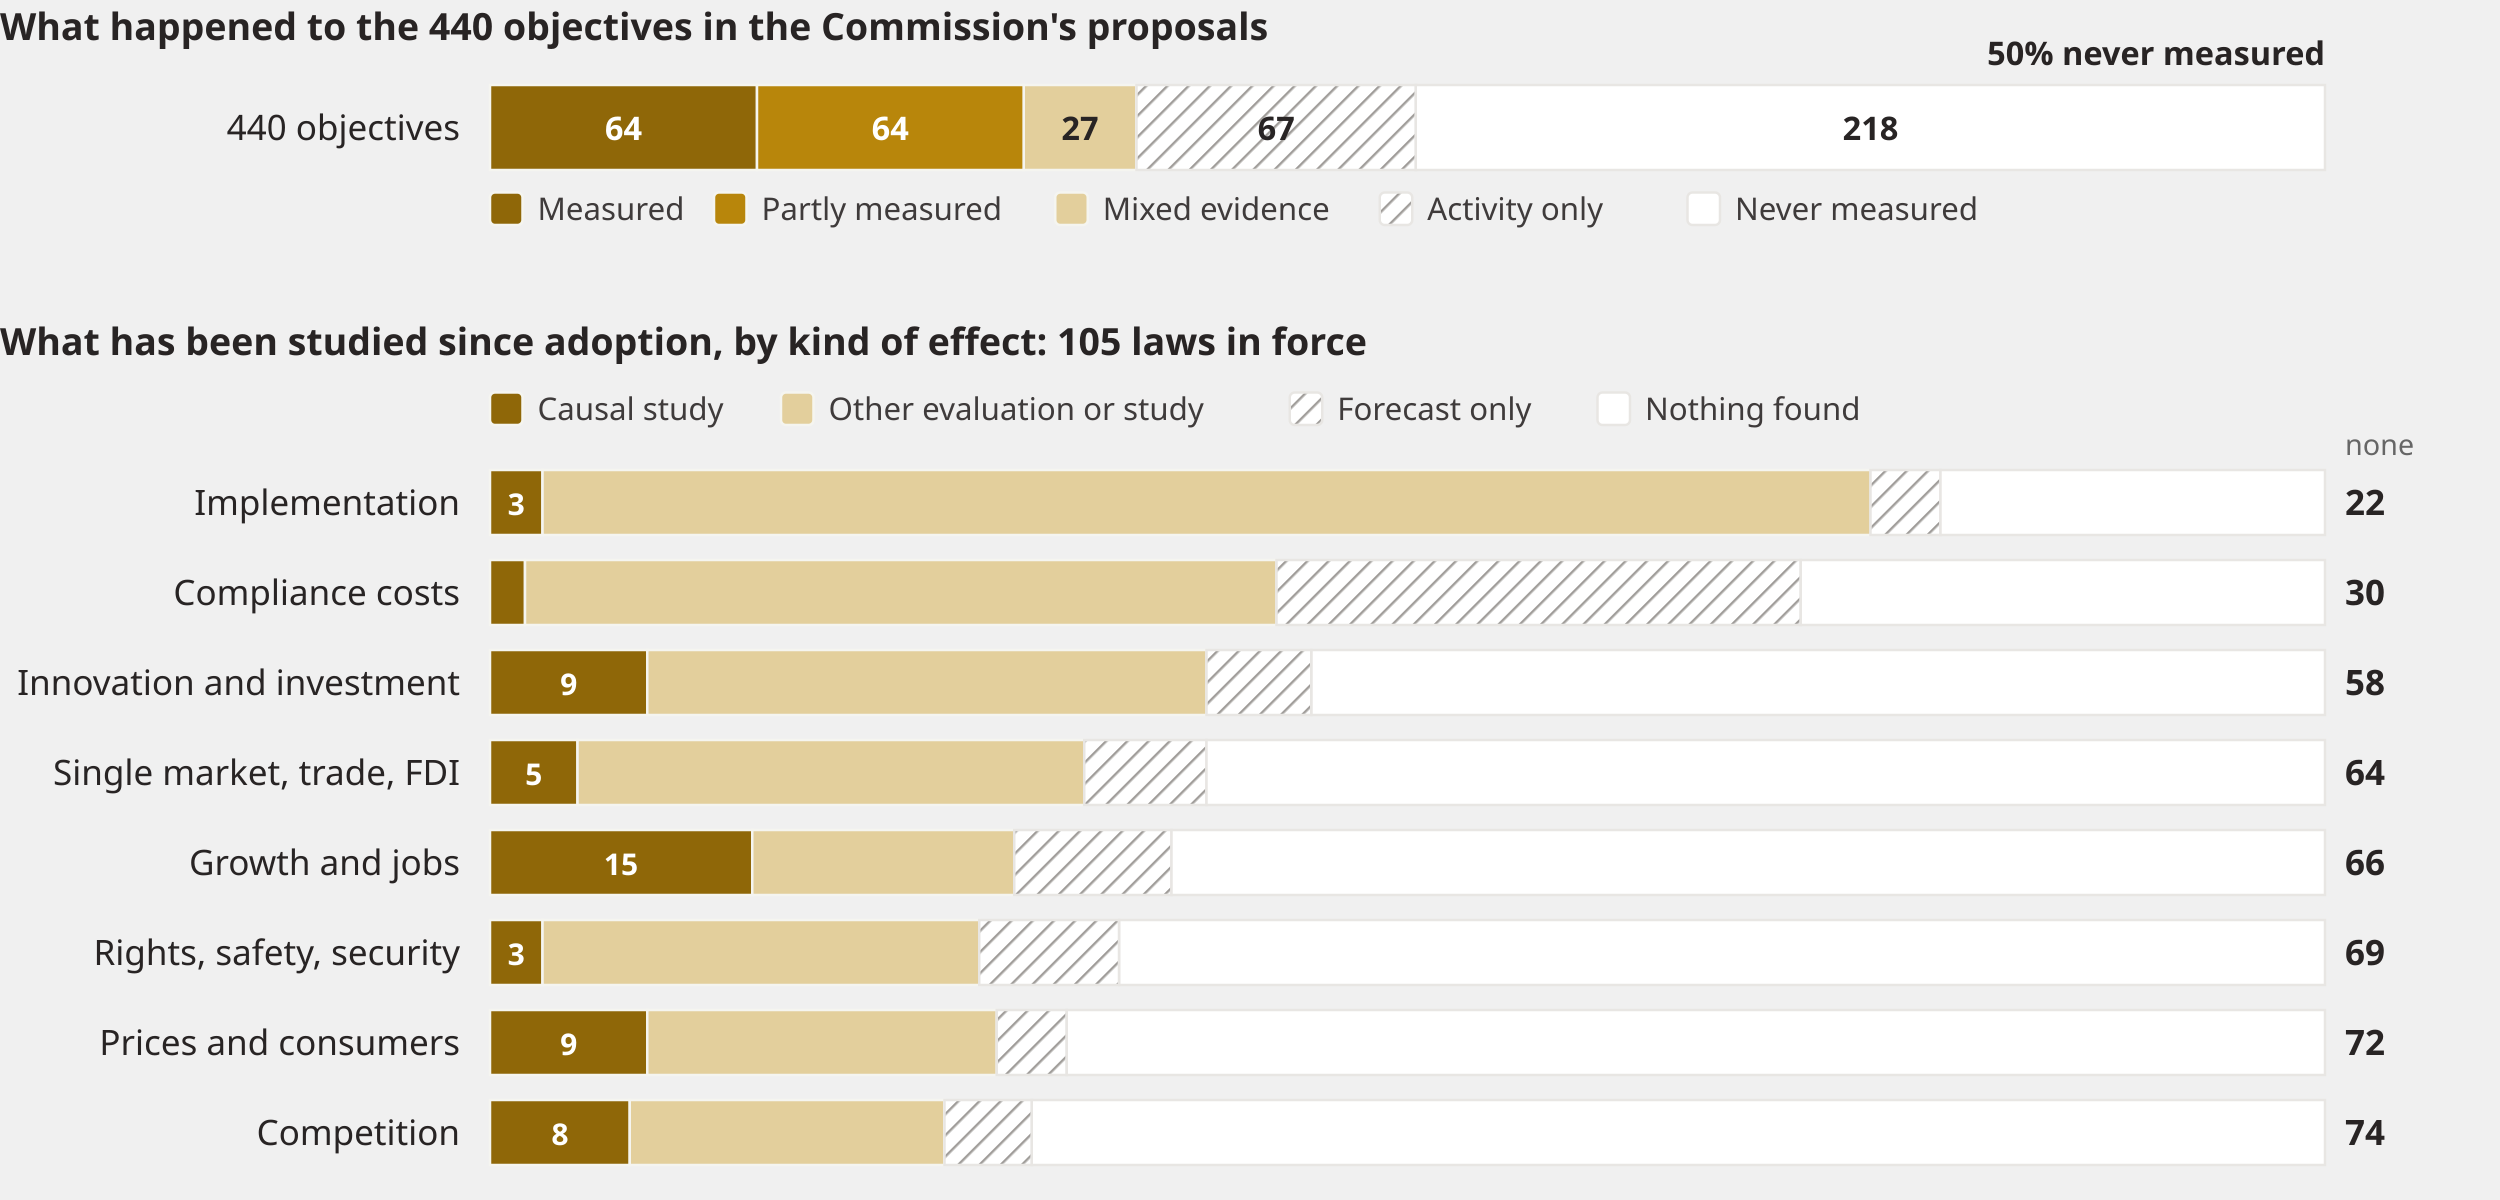
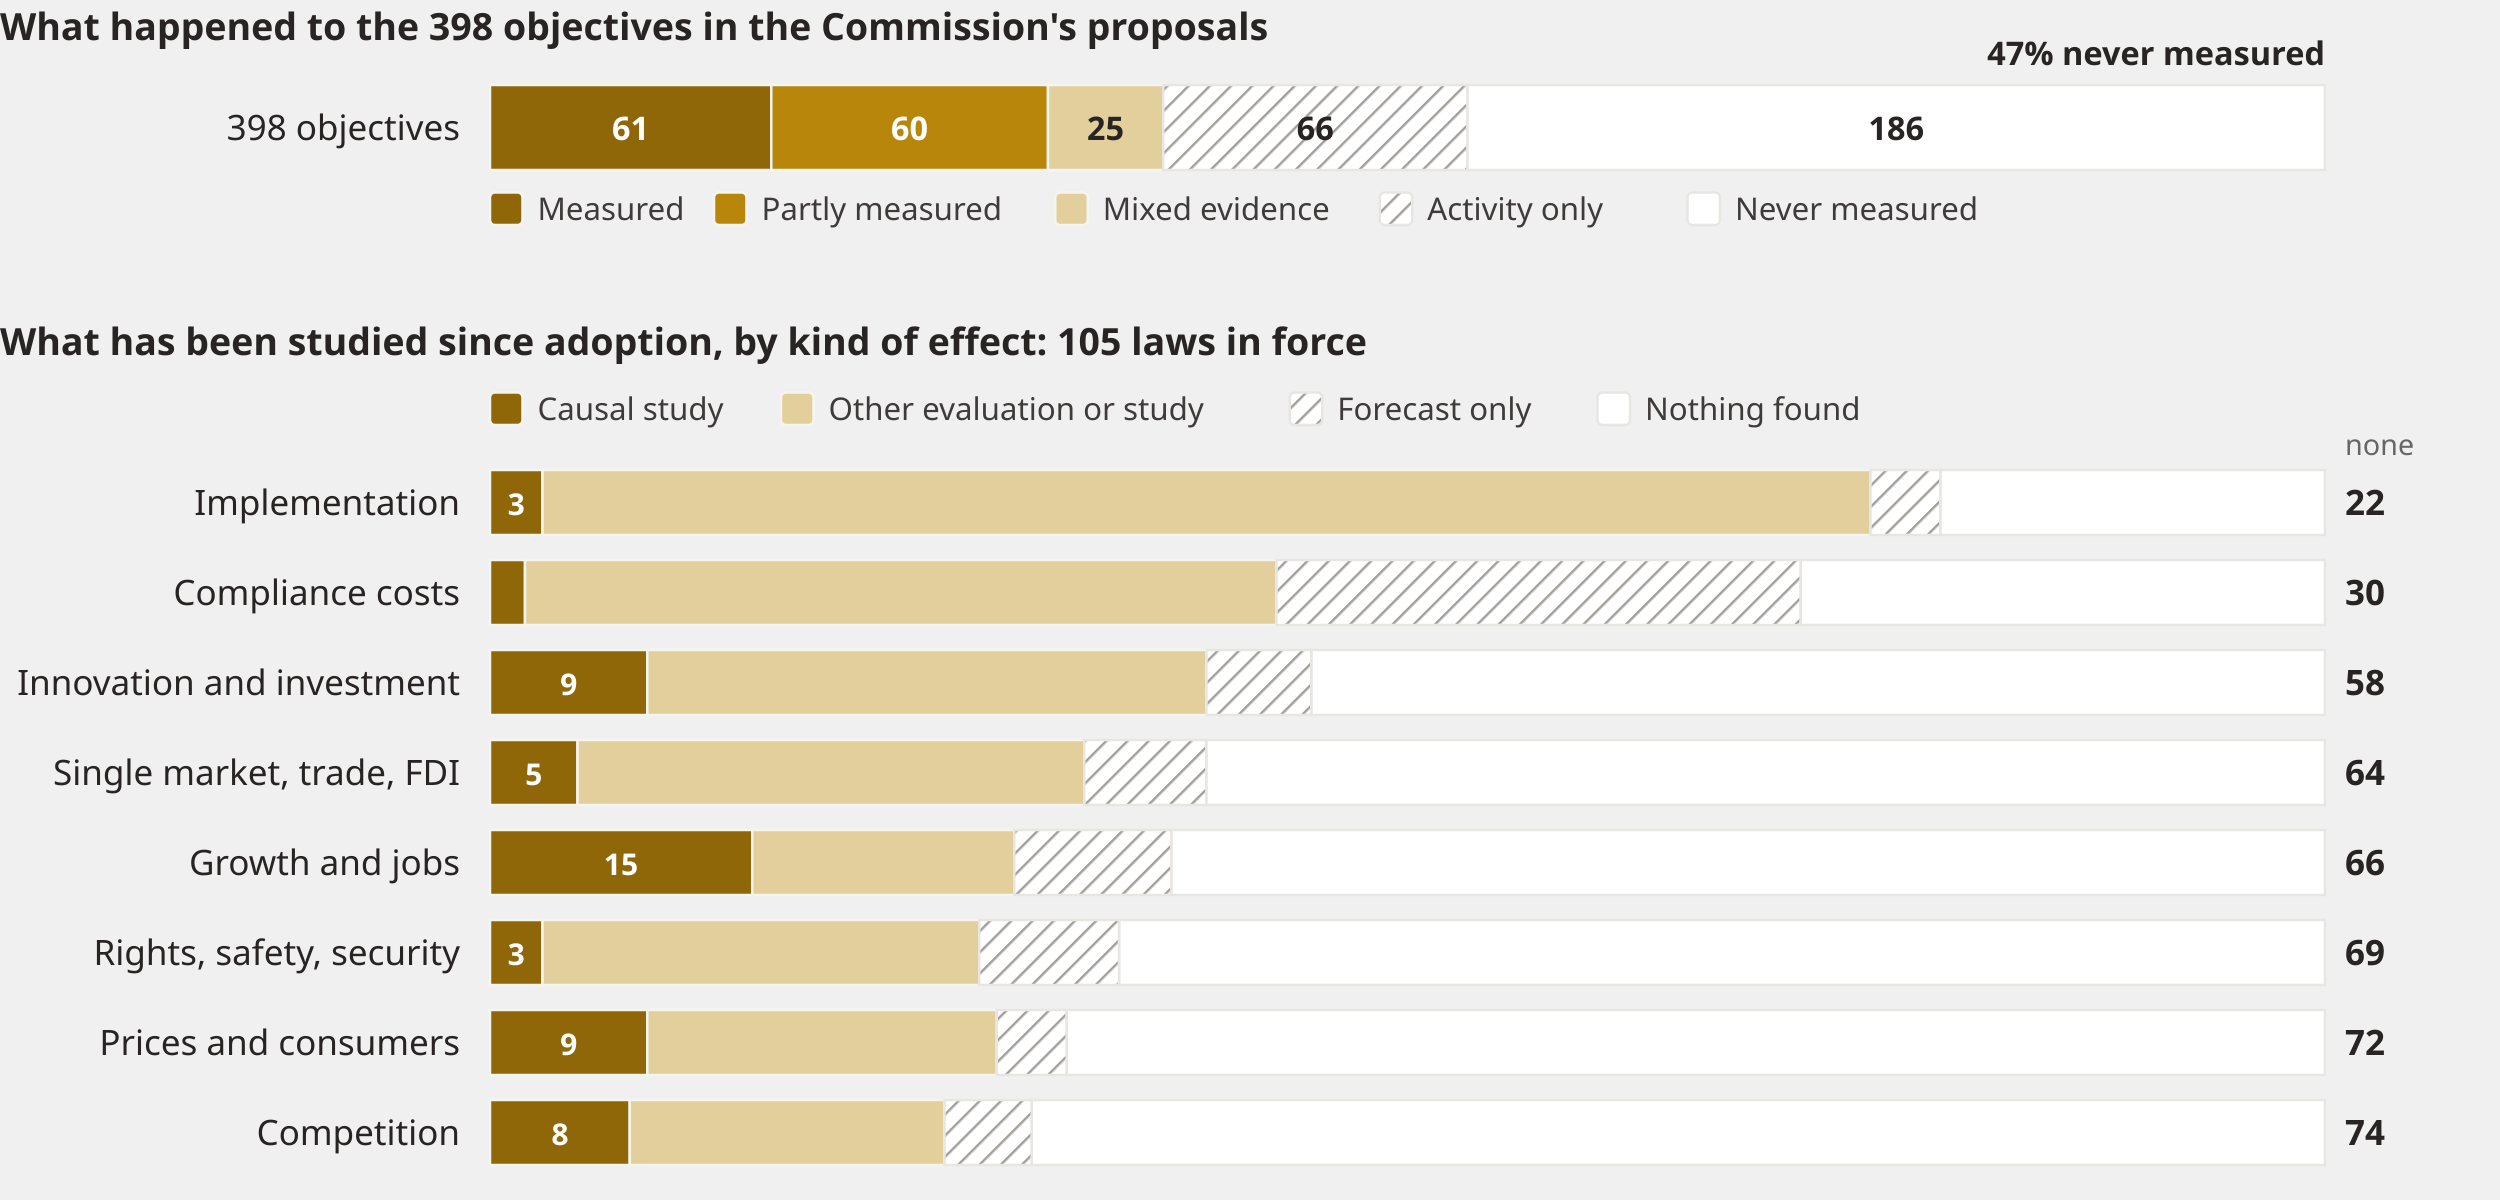
- <svg viewBox="0 0 1000 480" width="100%" role="img" aria-label="Top: of 440 objectives in the Commission's proposals, 64 measured, 64 partly measured, 27 mixed evidence, 67 activity only, 218 never measured. Bottom: for each kind of effect, how many of 105 laws have a causal study, other evidence, a forecast only or nothing: Implementation 22 with nothing; Compliance costs 30 with nothing; Innovation and investment 58 with nothing; Single market, trade, FDI 64 with nothing; Growth and jobs 66 with nothing; Rights, safety, security 69 with nothing; Prices and consumers 72 with nothing; Competition 74 with nothing">
+ <svg viewBox="0 0 1000 480" width="100%" role="img" aria-label="Top: of 398 objectives in the Commission's proposals for the 105 adopted laws, 61 measured, 60 partly measured, 25 mixed evidence, 66 activity only, 186 never measured. Bottom: for each kind of effect, how many of 105 laws have a causal study, other evidence, a forecast only or nothing: Implementation 22 with nothing; Compliance costs 30 with nothing; Innovation and investment 58 with nothing; Single market, trade, FDI 64 with nothing; Growth and jobs 66 with nothing; Rights, safety, security 69 with nothing; Prices and consumers 72 with nothing; Competition 74 with nothing">
  <defs>
    <pattern id="hf" width="6" height="6" patternUnits="userSpaceOnUse" patternTransform="rotate(45)">
      <rect width="6" height="6" fill="#FFFFFF" />
      <line x1="0" y1="0" x2="0" y2="6" stroke="#A6A3A0" stroke-width="2" />
    </pattern>
  </defs>
-   <text x="0.0" y="16.0" text-anchor="start" font-family="DM Sans, sans-serif" font-size="15" fill="#282424" font-weight="600">What happened to the 440 objectives in the Commission's proposals</text>
-   <text x="184.0" y="56.0" text-anchor="end" font-family="DM Sans, sans-serif" font-size="14" fill="#282424">440 objectives</text>
-   <rect x="196.0" y="34" width="106.8" height="34" fill="#8F6708" stroke="#F5F5F0" />
-   <text x="249.4" y="56.0" text-anchor="middle" font-family="DM Sans, sans-serif" font-size="13" fill="#FFFFFF" font-weight="700">64</text>
-   <rect x="302.8" y="34" width="106.8" height="34" fill="#B8860B" stroke="#F5F5F0" />
-   <text x="356.1" y="56.0" text-anchor="middle" font-family="DM Sans, sans-serif" font-size="13" fill="#FFFFFF" font-weight="700">64</text>
-   <rect x="409.5" y="34" width="45.0" height="34" fill="#E3CF9C" stroke="#F5F5F0" />
-   <text x="432.0" y="56.0" text-anchor="middle" font-family="DM Sans, sans-serif" font-size="13" fill="#282424" font-weight="700">27</text>
-   <rect x="454.6" y="34" width="111.8" height="34" fill="url(#hf)" stroke="#E8E6E3" />
-   <text x="510.5" y="56.0" text-anchor="middle" font-family="DM Sans, sans-serif" font-size="13" fill="#282424" font-weight="700">67</text>
-   <rect x="566.3" y="34" width="363.7" height="34" fill="#FFFFFF" stroke="#E8E6E3" />
-   <text x="748.2" y="56.0" text-anchor="middle" font-family="DM Sans, sans-serif" font-size="13" fill="#282424" font-weight="700">218</text>
-   <text x="930.0" y="26.0" text-anchor="end" font-family="DM Sans, sans-serif" font-size="13" fill="#282424" font-weight="600">50% never measured</text>
+   <text x="0.0" y="16.0" text-anchor="start" font-family="DM Sans, sans-serif" font-size="15" fill="#282424" font-weight="600">What happened to the 398 objectives in the Commission's proposals</text>
+   <text x="184.0" y="56.0" text-anchor="end" font-family="DM Sans, sans-serif" font-size="14" fill="#282424">398 objectives</text>
+   <rect x="196.0" y="34" width="112.5" height="34" fill="#8F6708" stroke="#F5F5F0" />
+   <text x="252.2" y="56.0" text-anchor="middle" font-family="DM Sans, sans-serif" font-size="13" fill="#FFFFFF" font-weight="700">61</text>
+   <rect x="308.5" y="34" width="110.7" height="34" fill="#B8860B" stroke="#F5F5F0" />
+   <text x="363.8" y="56.0" text-anchor="middle" font-family="DM Sans, sans-serif" font-size="13" fill="#FFFFFF" font-weight="700">60</text>
+   <rect x="419.2" y="34" width="46.1" height="34" fill="#E3CF9C" stroke="#F5F5F0" />
+   <text x="442.2" y="56.0" text-anchor="middle" font-family="DM Sans, sans-serif" font-size="13" fill="#282424" font-weight="700">25</text>
+   <rect x="465.3" y="34" width="121.7" height="34" fill="url(#hf)" stroke="#E8E6E3" />
+   <text x="526.1" y="56.0" text-anchor="middle" font-family="DM Sans, sans-serif" font-size="13" fill="#282424" font-weight="700">66</text>
+   <rect x="587.0" y="34" width="343.0" height="34" fill="#FFFFFF" stroke="#E8E6E3" />
+   <text x="758.5" y="56.0" text-anchor="middle" font-family="DM Sans, sans-serif" font-size="13" fill="#282424" font-weight="700">186</text>
+   <text x="930.0" y="26.0" text-anchor="end" font-family="DM Sans, sans-serif" font-size="13" fill="#282424" font-weight="600">47% never measured</text>
  <rect x="196" y="77" width="13" height="13" rx="2" fill="#8F6708" stroke="#F5F5F0" />
  <text x="215.0" y="88.0" text-anchor="start" font-family="DM Sans, sans-serif" font-size="12.5" fill="#3F3B3B">Measured</text>
  <rect x="285.6" y="77" width="13" height="13" rx="2" fill="#B8860B" stroke="#F5F5F0" />
  <text x="304.6" y="88.0" text-anchor="start" font-family="DM Sans, sans-serif" font-size="12.5" fill="#3F3B3B">Partly measured</text>
  <rect x="422.1" y="77" width="13" height="13" rx="2" fill="#E3CF9C" stroke="#F5F5F0" />
  <text x="441.1" y="88.0" text-anchor="start" font-family="DM Sans, sans-serif" font-size="12.5" fill="#3F3B3B">Mixed evidence</text>
  <rect x="551.9" y="77" width="13" height="13" rx="2" fill="url(#hf)" stroke="#E8E6E3" />
  <text x="570.9" y="88.0" text-anchor="start" font-family="DM Sans, sans-serif" font-size="12.5" fill="#3F3B3B">Activity only</text>
  <rect x="675" y="77" width="13" height="13" rx="2" fill="#FFFFFF" stroke="#E8E6E3" />
  <text x="694.0" y="88.0" text-anchor="start" font-family="DM Sans, sans-serif" font-size="12.5" fill="#3F3B3B">Never measured</text>
  <text x="0.0" y="142.0" text-anchor="start" font-family="DM Sans, sans-serif" font-size="15" fill="#282424" font-weight="600">What has been studied since adoption, by kind of effect: 105 laws in force</text>
  <rect x="196" y="157" width="13" height="13" rx="2" fill="#8F6708" stroke="#F5F5F0" />
  <text x="215.0" y="168.0" text-anchor="start" font-family="DM Sans, sans-serif" font-size="12.5" fill="#3F3B3B">Causal study</text>
  <rect x="312.4" y="157" width="13" height="13" rx="2" fill="#E3CF9C" stroke="#F5F5F0" />
  <text x="331.4" y="168.0" text-anchor="start" font-family="DM Sans, sans-serif" font-size="12.5" fill="#3F3B3B">Other evaluation or study</text>
  <rect x="515.9" y="157" width="13" height="13" rx="2" fill="url(#hf)" stroke="#E8E6E3" />
  <text x="534.9" y="168.0" text-anchor="start" font-family="DM Sans, sans-serif" font-size="12.5" fill="#3F3B3B">Forecast only</text>
  <rect x="639.0" y="157" width="13" height="13" rx="2" fill="#FFFFFF" stroke="#E8E6E3" />
  <text x="658.0" y="168.0" text-anchor="start" font-family="DM Sans, sans-serif" font-size="12.5" fill="#3F3B3B">Nothing found</text>
  <text x="938.0" y="182.0" text-anchor="start" font-family="DM Sans, sans-serif" font-size="11.5" fill="#666666">none</text>
  <text x="184.0" y="206.0" text-anchor="end" font-family="DM Sans, sans-serif" font-size="14" fill="#282424">Implementation</text>
  <rect x="196.0" y="188" width="21.0" height="26" fill="#8F6708" stroke="#F5F5F0" />
  <text x="206.5" y="206.0" text-anchor="middle" font-family="DM Sans, sans-serif" font-size="12" fill="#FFFFFF" font-weight="700">3</text>
  <rect x="217.0" y="188" width="531.3" height="26" fill="#E3CF9C" stroke="#F5F5F0" />
  <rect x="748.2" y="188" width="28.0" height="26" fill="url(#hf)" stroke="#E8E6E3" />
  <rect x="776.2" y="188" width="153.8" height="26" fill="#FFFFFF" stroke="#E8E6E3" />
  <text x="938.0" y="206.0" text-anchor="start" font-family="DM Sans, sans-serif" font-size="14" fill="#282424" font-weight="600">22</text>
  <text x="184.0" y="242.0" text-anchor="end" font-family="DM Sans, sans-serif" font-size="14" fill="#282424">Compliance costs</text>
  <rect x="196.0" y="224" width="14.0" height="26" fill="#8F6708" stroke="#F5F5F0" />
  <rect x="210.0" y="224" width="300.6" height="26" fill="#E3CF9C" stroke="#F5F5F0" />
  <rect x="510.6" y="224" width="209.7" height="26" fill="url(#hf)" stroke="#E8E6E3" />
  <rect x="720.3" y="224" width="209.7" height="26" fill="#FFFFFF" stroke="#E8E6E3" />
  <text x="938.0" y="242.0" text-anchor="start" font-family="DM Sans, sans-serif" font-size="14" fill="#282424" font-weight="600">30</text>
  <text x="184.0" y="278.0" text-anchor="end" font-family="DM Sans, sans-serif" font-size="14" fill="#282424">Innovation and investment</text>
  <rect x="196.0" y="260" width="62.9" height="26" fill="#8F6708" stroke="#F5F5F0" />
  <text x="227.5" y="278.0" text-anchor="middle" font-family="DM Sans, sans-serif" font-size="12" fill="#FFFFFF" font-weight="700">9</text>
  <rect x="258.9" y="260" width="223.7" height="26" fill="#E3CF9C" stroke="#F5F5F0" />
  <rect x="482.6" y="260" width="41.9" height="26" fill="url(#hf)" stroke="#E8E6E3" />
  <rect x="524.6" y="260" width="405.4" height="26" fill="#FFFFFF" stroke="#E8E6E3" />
  <text x="938.0" y="278.0" text-anchor="start" font-family="DM Sans, sans-serif" font-size="14" fill="#282424" font-weight="600">58</text>
  <text x="184.0" y="314.0" text-anchor="end" font-family="DM Sans, sans-serif" font-size="14" fill="#282424">Single market, trade, FDI</text>
  <rect x="196.0" y="296" width="35.0" height="26" fill="#8F6708" stroke="#F5F5F0" />
  <text x="213.5" y="314.0" text-anchor="middle" font-family="DM Sans, sans-serif" font-size="12" fill="#FFFFFF" font-weight="700">5</text>
  <rect x="231.0" y="296" width="202.7" height="26" fill="#E3CF9C" stroke="#F5F5F0" />
  <rect x="433.7" y="296" width="48.9" height="26" fill="url(#hf)" stroke="#E8E6E3" />
  <rect x="482.6" y="296" width="447.4" height="26" fill="#FFFFFF" stroke="#E8E6E3" />
  <text x="938.0" y="314.0" text-anchor="start" font-family="DM Sans, sans-serif" font-size="14" fill="#282424" font-weight="600">64</text>
  <text x="184.0" y="350.0" text-anchor="end" font-family="DM Sans, sans-serif" font-size="14" fill="#282424">Growth and jobs</text>
  <rect x="196.0" y="332" width="104.9" height="26" fill="#8F6708" stroke="#F5F5F0" />
  <text x="248.4" y="350.0" text-anchor="middle" font-family="DM Sans, sans-serif" font-size="12" fill="#FFFFFF" font-weight="700">15</text>
  <rect x="300.9" y="332" width="104.9" height="26" fill="#E3CF9C" stroke="#F5F5F0" />
  <rect x="405.7" y="332" width="62.9" height="26" fill="url(#hf)" stroke="#E8E6E3" />
  <rect x="468.6" y="332" width="461.4" height="26" fill="#FFFFFF" stroke="#E8E6E3" />
  <text x="938.0" y="350.0" text-anchor="start" font-family="DM Sans, sans-serif" font-size="14" fill="#282424" font-weight="600">66</text>
  <text x="184.0" y="386.0" text-anchor="end" font-family="DM Sans, sans-serif" font-size="14" fill="#282424">Rights, safety, security</text>
  <rect x="196.0" y="368" width="21.0" height="26" fill="#8F6708" stroke="#F5F5F0" />
  <text x="206.5" y="386.0" text-anchor="middle" font-family="DM Sans, sans-serif" font-size="12" fill="#FFFFFF" font-weight="700">3</text>
  <rect x="217.0" y="368" width="174.8" height="26" fill="#E3CF9C" stroke="#F5F5F0" />
  <rect x="391.7" y="368" width="55.9" height="26" fill="url(#hf)" stroke="#E8E6E3" />
  <rect x="447.7" y="368" width="482.3" height="26" fill="#FFFFFF" stroke="#E8E6E3" />
  <text x="938.0" y="386.0" text-anchor="start" font-family="DM Sans, sans-serif" font-size="14" fill="#282424" font-weight="600">69</text>
  <text x="184.0" y="422.0" text-anchor="end" font-family="DM Sans, sans-serif" font-size="14" fill="#282424">Prices and consumers</text>
  <rect x="196.0" y="404" width="62.9" height="26" fill="#8F6708" stroke="#F5F5F0" />
  <text x="227.5" y="422.0" text-anchor="middle" font-family="DM Sans, sans-serif" font-size="12" fill="#FFFFFF" font-weight="700">9</text>
  <rect x="258.9" y="404" width="139.8" height="26" fill="#E3CF9C" stroke="#F5F5F0" />
  <rect x="398.7" y="404" width="28.0" height="26" fill="url(#hf)" stroke="#E8E6E3" />
  <rect x="426.7" y="404" width="503.3" height="26" fill="#FFFFFF" stroke="#E8E6E3" />
  <text x="938.0" y="422.0" text-anchor="start" font-family="DM Sans, sans-serif" font-size="14" fill="#282424" font-weight="600">72</text>
  <text x="184.0" y="458.0" text-anchor="end" font-family="DM Sans, sans-serif" font-size="14" fill="#282424">Competition</text>
  <rect x="196.0" y="440" width="55.9" height="26" fill="#8F6708" stroke="#F5F5F0" />
  <text x="224.0" y="458.0" text-anchor="middle" font-family="DM Sans, sans-serif" font-size="12" fill="#FFFFFF" font-weight="700">8</text>
  <rect x="251.9" y="440" width="125.8" height="26" fill="#E3CF9C" stroke="#F5F5F0" />
  <rect x="377.8" y="440" width="35.0" height="26" fill="url(#hf)" stroke="#E8E6E3" />
  <rect x="412.7" y="440" width="517.3" height="26" fill="#FFFFFF" stroke="#E8E6E3" />
  <text x="938.0" y="458.0" text-anchor="start" font-family="DM Sans, sans-serif" font-size="14" fill="#282424" font-weight="600">74</text>
</svg>
